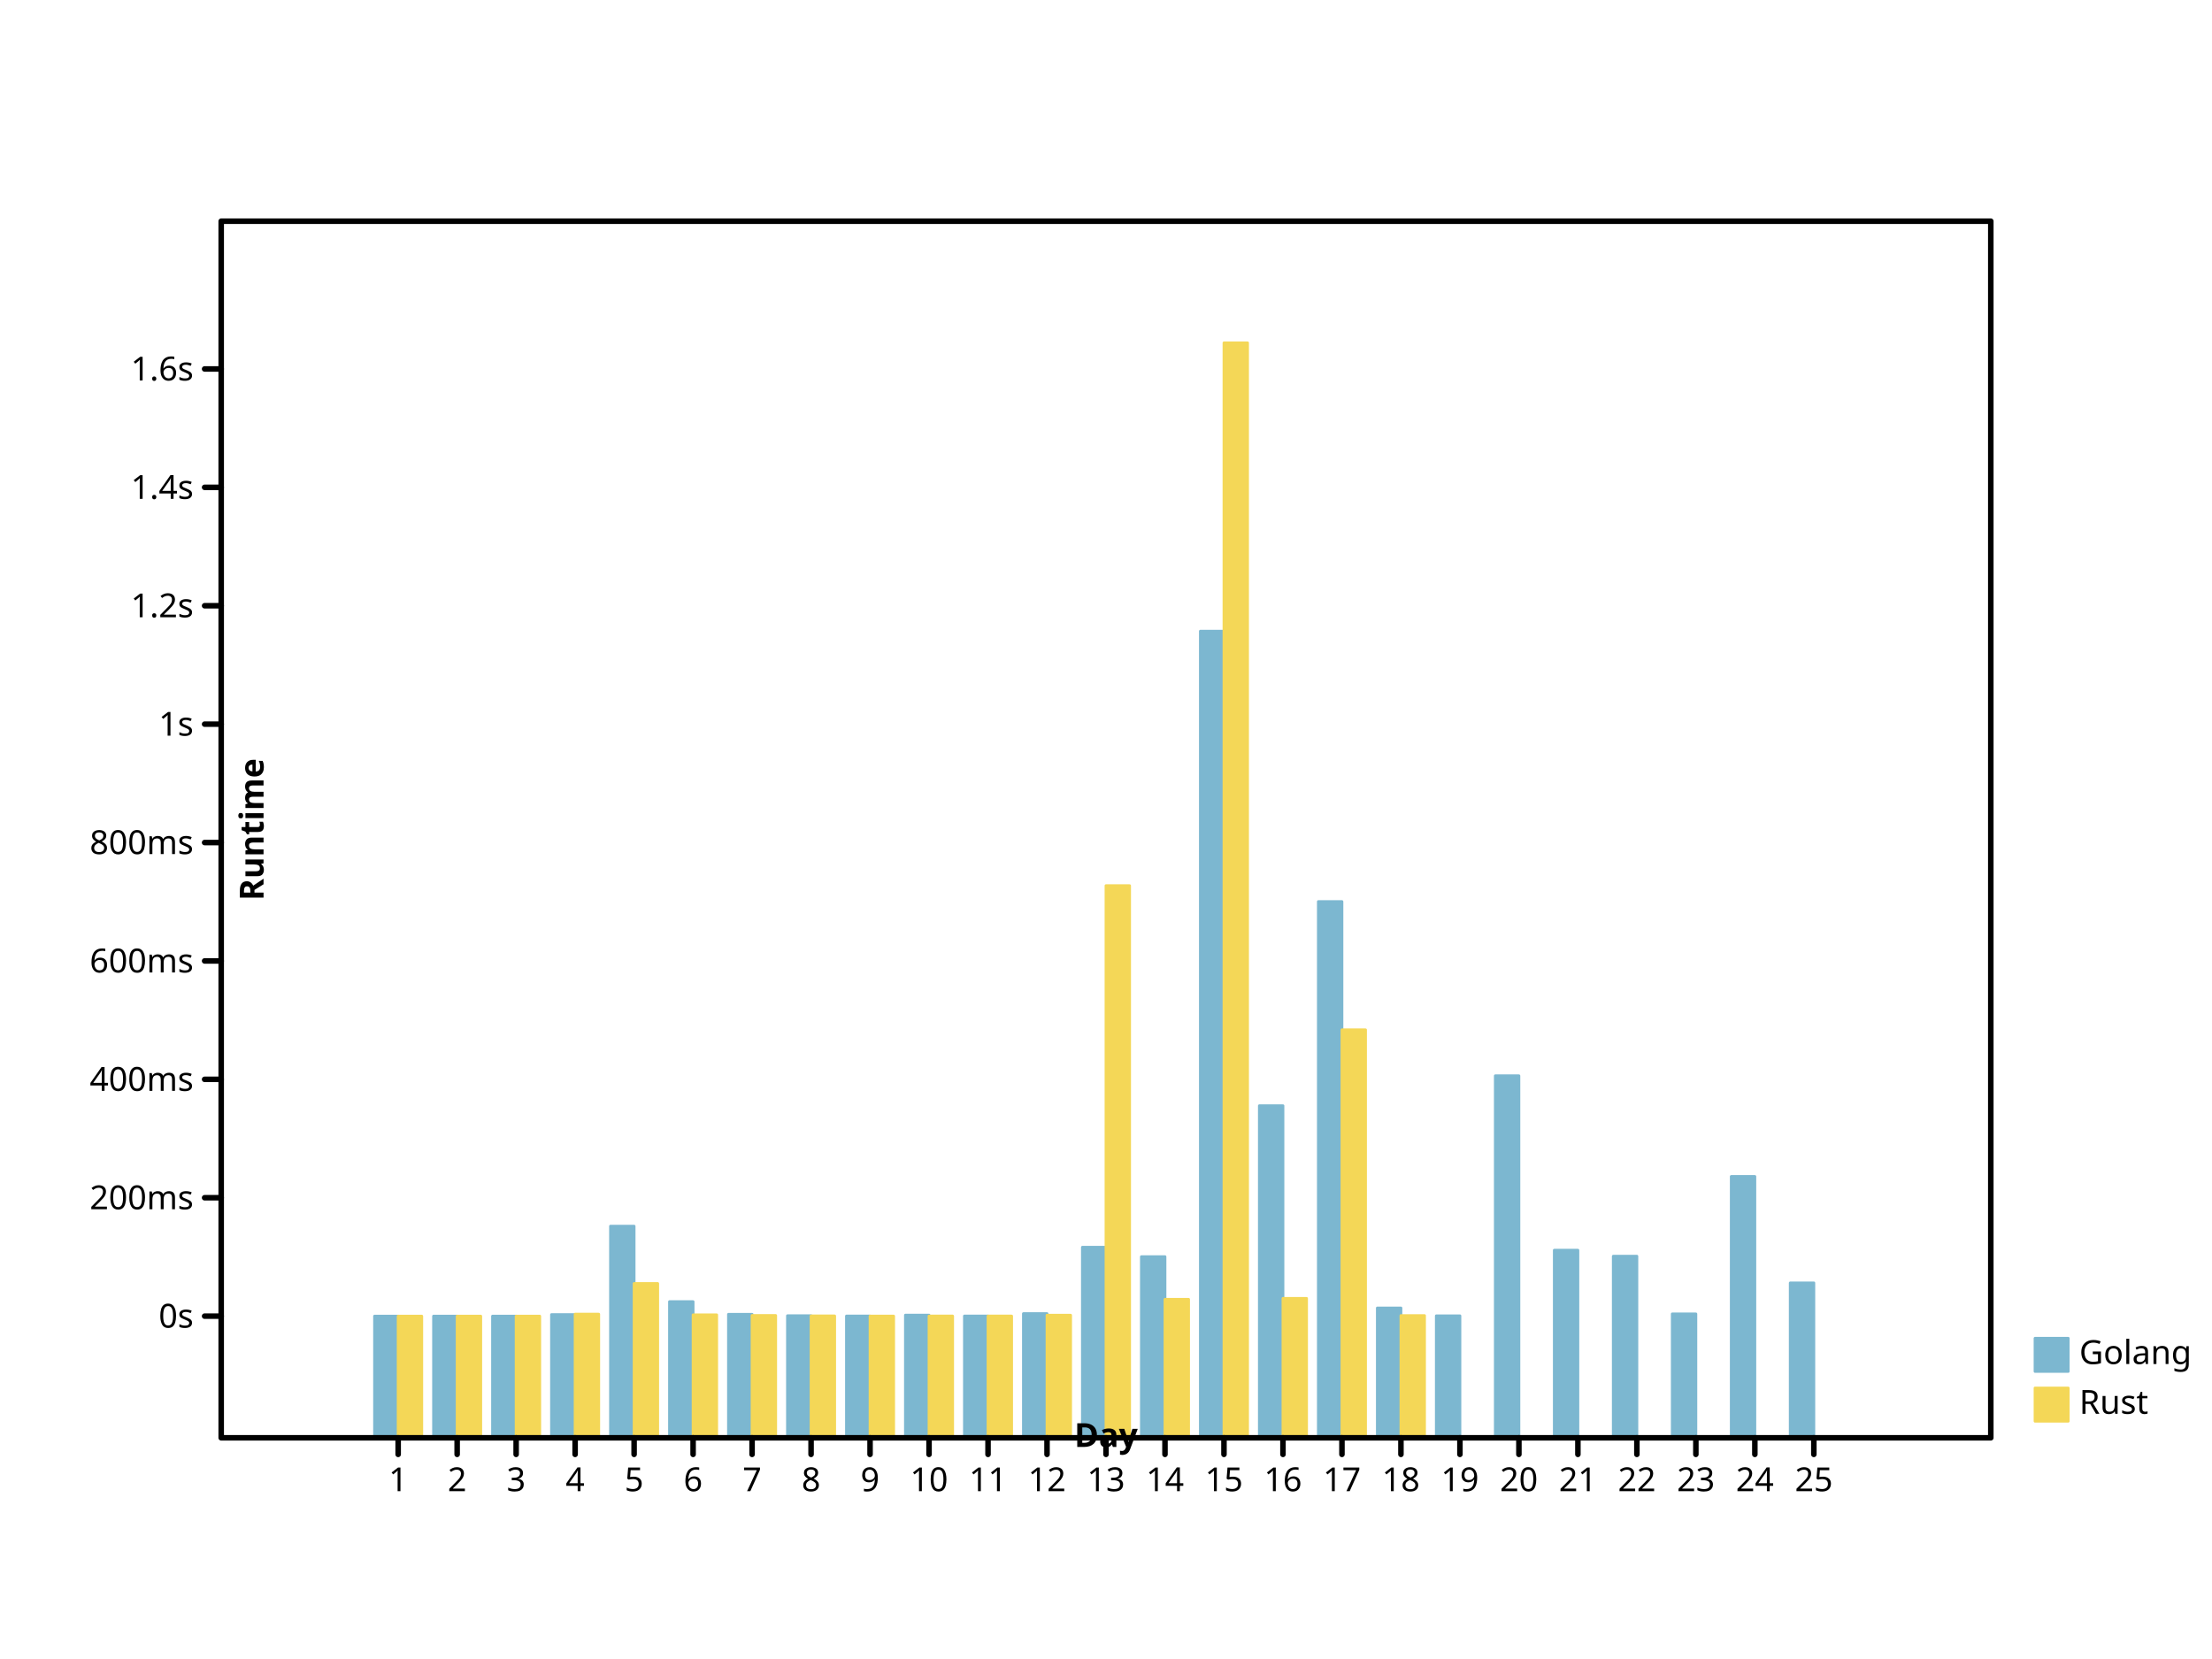
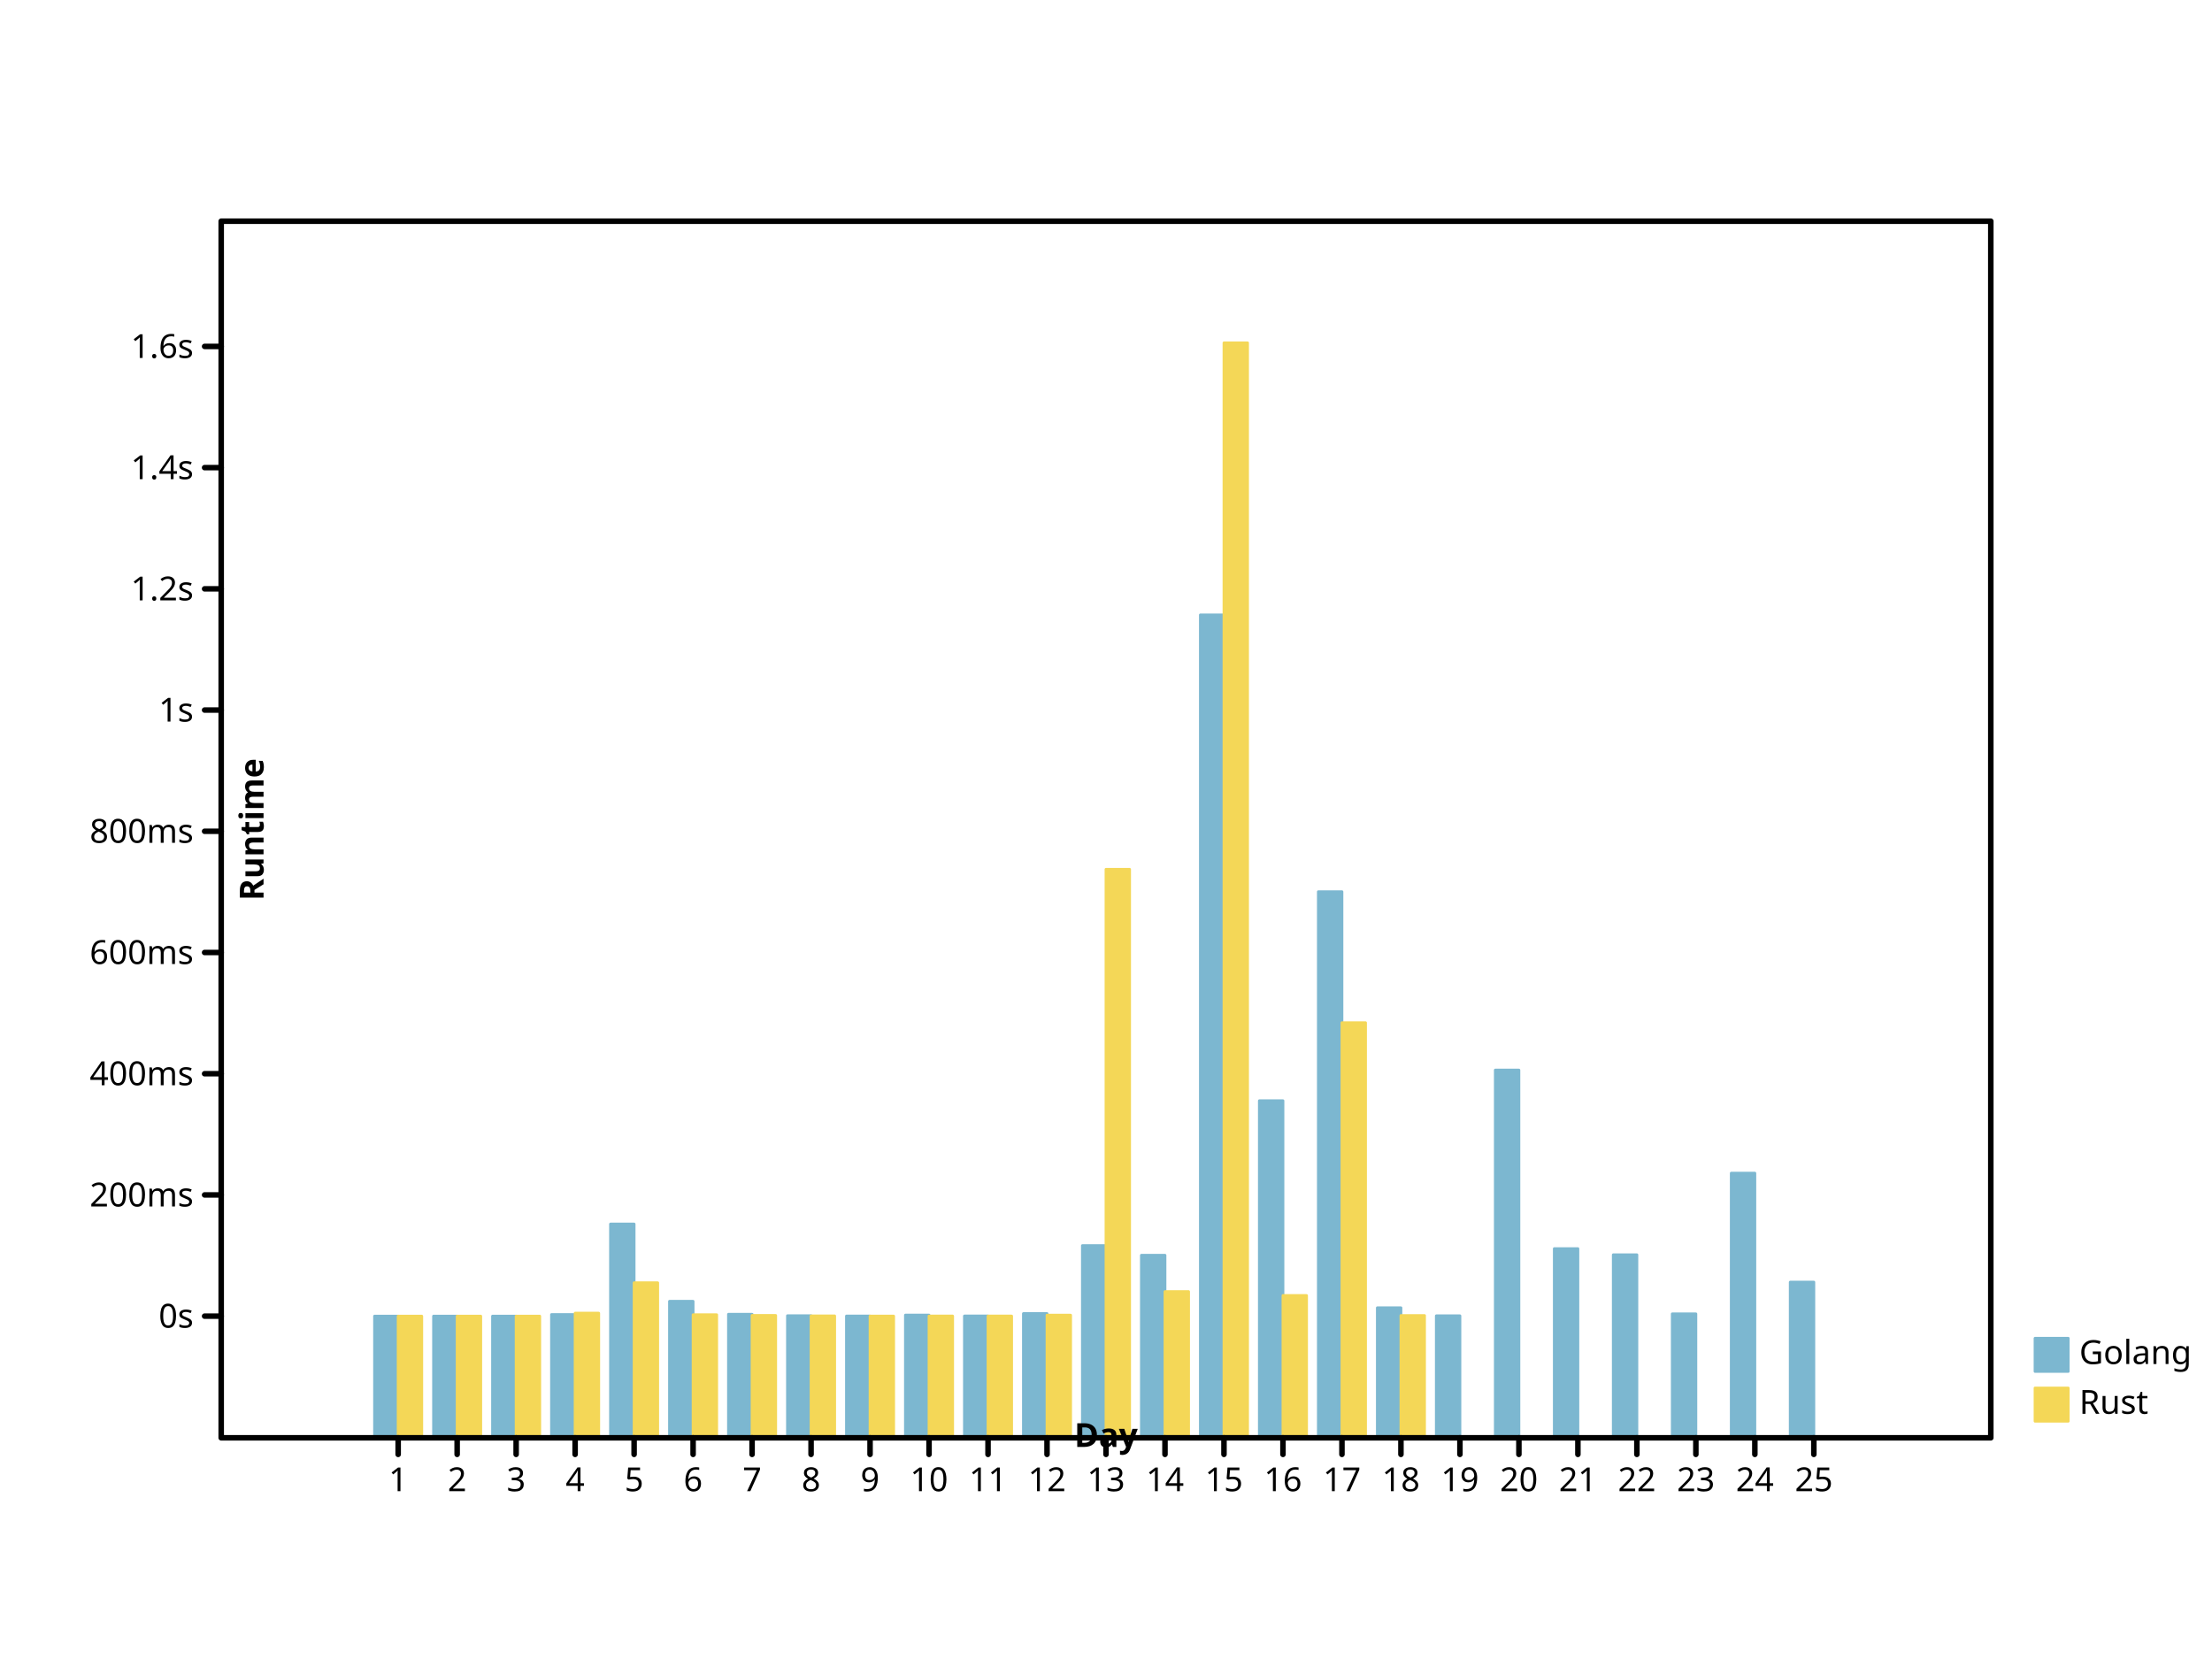
- <svg xmlns="http://www.w3.org/2000/svg" width="800" height="600" viewbox="0 0 800 600" preserveAspectRatio="xMidYMid meet">
+ <svg xmlns="http://www.w3.org/2000/svg" height="600" viewbox="0 0 800 600" preserveAspectRatio="xMidYMid meet" width="800">
  <defs>
-     <marker viewBox="0 0 10 10 " refX="5" refY="5" markerUnits="userSpaceOnUse" markerWidth="2%" markerHeight="2%" id="circle">
-       <circle r="3" fill="none" stroke="black" cx="5" cy="5" />
+     <marker markerHeight="2%" id="circle" viewBox="0 0 10 10 " refX="5" refY="5" markerUnits="userSpaceOnUse" markerWidth="2%">
+       <circle cx="5" cy="5" r="3" fill="none" stroke="black" />
    </marker>
-     <marker refX="5" refY="5" markerUnits="userSpaceOnUse" markerWidth="2%" markerHeight="2%" id="filled-circle" viewBox="0 0 10 10 ">
-       <circle cy="5" r="3" fill="black" stroke="none" cx="5" />
+     <marker refY="5" markerUnits="userSpaceOnUse" markerWidth="2%" markerHeight="2%" id="filled-circle" viewBox="0 0 10 10 " refX="5">
+       <circle cx="5" cy="5" r="3" fill="black" stroke="none" />
    </marker>
-     <marker markerWidth="2%" markerHeight="2%" id="square" viewBox="0 0 10 10 " refX="5" refY="5" markerUnits="userSpaceOnUse">
-       <rect x="2" y="2" width="6" height="6" fill="none" stroke="black" />
+     <marker viewBox="0 0 10 10 " refX="5" refY="5" markerUnits="userSpaceOnUse" markerWidth="2%" markerHeight="2%" id="square">
+       <rect fill="none" stroke="black" x="2" y="2" width="6" height="6" />
    </marker>
-     <marker markerHeight="2%" id="filled-square" viewBox="0 0 10 10 " refX="5" refY="5" markerUnits="userSpaceOnUse" markerWidth="2%">
+     <marker markerUnits="userSpaceOnUse" markerWidth="2%" markerHeight="2%" id="filled-square" viewBox="0 0 10 10 " refX="5" refY="5">
      <rect x="2" y="2" width="6" height="6" fill="black" stroke="none" />
    </marker>
  </defs>
-   <g stroke-width="1px" stroke-linecap="round" stroke-linejoin="round" transform="translate(80 520 )scale(1 -1 )" fill="hsl(198, 47%, 65%)" stroke="hsl(198, 47%, 65%)">
-     <rect x="5.546667e+01" y="0" width="8.533333e+00" height="4.400873e+01" vector-effect="non-scaling-stroke" />
-     <rect height="4.400677e+01" vector-effect="non-scaling-stroke" x="7.680000e+01" y="0" width="8.533333e+00" />
-     <rect vector-effect="non-scaling-stroke" x="9.813333e+01" y="0" width="8.533333e+00" height="4.400692e+01" />
-     <rect vector-effect="non-scaling-stroke" x="1.194667e+02" y="0" width="8.533333e+00" height="4.456493e+01" />
-     <rect vector-effect="non-scaling-stroke" x="1.408000e+02" y="0" width="8.533333e+00" height="7.653967e+01" />
-     <rect height="4.924276e+01" vector-effect="non-scaling-stroke" x="1.621333e+02" y="0" width="8.533333e+00" />
-     <rect vector-effect="non-scaling-stroke" x="1.834667e+02" y="0" width="8.533333e+00" height="4.466136e+01" />
-     <rect vector-effect="non-scaling-stroke" x="2.048000e+02" y="0" width="8.533333e+00" height="4.414479e+01" />
-     <rect width="8.533333e+00" height="4.403895e+01" vector-effect="non-scaling-stroke" x="2.261333e+02" y="0" />
-     <rect vector-effect="non-scaling-stroke" x="2.474667e+02" y="0" width="8.533333e+00" height="4.437333e+01" />
-     <rect vector-effect="non-scaling-stroke" x="2.688000e+02" y="0" width="8.533333e+00" height="4.405425e+01" />
-     <rect x="2.901333e+02" y="0" width="8.533333e+00" height="4.490996e+01" vector-effect="non-scaling-stroke" />
-     <rect vector-effect="non-scaling-stroke" x="3.114667e+02" y="0" width="8.533333e+00" height="6.892343e+01" />
-     <rect vector-effect="non-scaling-stroke" x="3.328000e+02" y="0" width="8.533333e+00" height="6.550518e+01" />
-     <rect height="2.917216e+02" vector-effect="non-scaling-stroke" x="3.541333e+02" y="0" width="8.533333e+00" />
-     <rect y="0" width="8.533333e+00" height="1.200934e+02" vector-effect="non-scaling-stroke" x="3.754667e+02" />
-     <rect width="8.533333e+00" height="1.939347e+02" vector-effect="non-scaling-stroke" x="3.968000e+02" y="0" />
-     <rect width="8.533333e+00" height="4.695437e+01" vector-effect="non-scaling-stroke" x="4.181333e+02" y="0" />
-     <rect height="4.411780e+01" vector-effect="non-scaling-stroke" x="4.394667e+02" y="0" width="8.533333e+00" />
-     <rect height="1.309280e+02" vector-effect="non-scaling-stroke" x="4.608000e+02" y="0" width="8.533333e+00" />
-     <rect width="8.533333e+00" height="6.784379e+01" vector-effect="non-scaling-stroke" x="4.821333e+02" y="0" />
-     <rect width="8.533333e+00" height="6.567686e+01" vector-effect="non-scaling-stroke" x="5.034667e+02" y="0" />
-     <rect height="4.480918e+01" vector-effect="non-scaling-stroke" x="5.248000e+02" y="0" width="8.533333e+00" />
-     <rect x="5.461333e+02" y="0" width="8.533333e+00" height="9.451036e+01" vector-effect="non-scaling-stroke" />
-     <rect width="8.533333e+00" height="5.601618e+01" vector-effect="non-scaling-stroke" x="5.674667e+02" y="0" />
+   <g stroke="hsl(198, 47%, 65%)" stroke-width="1px" stroke-linecap="round" stroke-linejoin="round" transform="translate(80 520 )scale(1 -1 )" fill="hsl(198, 47%, 65%)">
+     <rect width="8.533333e+00" height="4.400893e+01" vector-effect="non-scaling-stroke" x="5.546667e+01" y="0" />
+     <rect y="0" width="8.533333e+00" height="4.400693e+01" vector-effect="non-scaling-stroke" x="7.680000e+01" />
+     <rect vector-effect="non-scaling-stroke" x="9.813333e+01" y="0" width="8.533333e+00" height="4.400709e+01" />
+     <rect width="8.533333e+00" height="4.457837e+01" vector-effect="non-scaling-stroke" x="1.194667e+02" y="0" />
+     <rect vector-effect="non-scaling-stroke" x="1.408000e+02" y="0" width="8.533333e+00" height="7.731388e+01" />
+     <rect x="1.621333e+02" y="0" width="8.533333e+00" height="4.936750e+01" vector-effect="non-scaling-stroke" />
+     <rect y="0" width="8.533333e+00" height="4.467709e+01" vector-effect="non-scaling-stroke" x="1.834667e+02" />
+     <rect height="4.414824e+01" vector-effect="non-scaling-stroke" x="2.048000e+02" y="0" width="8.533333e+00" />
+     <rect vector-effect="non-scaling-stroke" x="2.261333e+02" y="0" width="8.533333e+00" height="4.403988e+01" />
+     <rect x="2.474667e+02" y="0" width="8.533333e+00" height="4.438221e+01" vector-effect="non-scaling-stroke" />
+     <rect x="2.688000e+02" y="0" width="8.533333e+00" height="4.405554e+01" vector-effect="non-scaling-stroke" />
+     <rect vector-effect="non-scaling-stroke" x="2.901333e+02" y="0" width="8.533333e+00" height="4.493161e+01" />
+     <rect vector-effect="non-scaling-stroke" x="3.114667e+02" y="0" width="8.533333e+00" height="6.951643e+01" />
+     <rect vector-effect="non-scaling-stroke" x="3.328000e+02" y="0" width="8.533333e+00" height="6.601685e+01" />
+     <rect y="0" width="8.533333e+00" height="2.976156e+02" vector-effect="non-scaling-stroke" x="3.541333e+02" />
+     <rect vector-effect="non-scaling-stroke" x="3.754667e+02" y="0" width="8.533333e+00" height="1.219039e+02" />
+     <rect x="3.968000e+02" y="0" width="8.533333e+00" height="1.975021e+02" vector-effect="non-scaling-stroke" />
+     <rect y="0" width="8.533333e+00" height="4.702467e+01" vector-effect="non-scaling-stroke" x="4.181333e+02" />
+     <rect width="8.533333e+00" height="4.412060e+01" vector-effect="non-scaling-stroke" x="4.394667e+02" y="0" />
+     <rect vector-effect="non-scaling-stroke" x="4.608000e+02" y="0" width="8.533333e+00" height="1.329963e+02" />
+     <rect width="8.533333e+00" height="6.841111e+01" vector-effect="non-scaling-stroke" x="4.821333e+02" y="0" />
+     <rect y="0" width="8.533333e+00" height="6.619262e+01" vector-effect="non-scaling-stroke" x="5.034667e+02" />
+     <rect height="4.482843e+01" vector-effect="non-scaling-stroke" x="5.248000e+02" y="0" width="8.533333e+00" />
+     <rect vector-effect="non-scaling-stroke" x="5.461333e+02" y="0" width="8.533333e+00" height="9.571215e+01" />
+     <rect width="8.533333e+00" height="5.630208e+01" vector-effect="non-scaling-stroke" x="5.674667e+02" y="0" />
  </g>
-   <g stroke-linecap="round" stroke-linejoin="round" transform="translate(80 520 )scale(1 -1 )" fill="hsl(49, 88%, 65%)" stroke="hsl(49, 88%, 65%)" stroke-width="1px">
-     <rect width="8.533333e+00" height="4.400065e+01" vector-effect="non-scaling-stroke" x="64" y="0" />
-     <rect x="8.533333e+01" y="0" width="8.533333e+00" height="4.400359e+01" vector-effect="non-scaling-stroke" />
-     <rect x="1.066667e+02" y="0" width="8.533333e+00" height="4.400452e+01" vector-effect="non-scaling-stroke" />
-     <rect width="8.533333e+00" height="4.471941e+01" vector-effect="non-scaling-stroke" x="128" y="0" />
-     <rect y="0" width="8.533333e+00" height="5.580168e+01" vector-effect="non-scaling-stroke" x="1.493333e+02" />
-     <rect x="1.706667e+02" y="0" width="8.533333e+00" height="4.447051e+01" vector-effect="non-scaling-stroke" />
-     <rect vector-effect="non-scaling-stroke" x="192" y="0" width="8.533333e+00" height="4.423506e+01" />
-     <rect x="2.133333e+02" y="0" width="8.533333e+00" height="4.408020e+01" vector-effect="non-scaling-stroke" />
-     <rect vector-effect="non-scaling-stroke" x="2.346667e+02" y="0" width="8.533333e+00" height="4.402254e+01" />
-     <rect vector-effect="non-scaling-stroke" x="2.560000e+02" y="0" width="8.533333e+00" height="4.404461e+01" />
-     <rect height="4.403912e+01" vector-effect="non-scaling-stroke" x="2.773333e+02" y="0" width="8.533333e+00" />
-     <rect vector-effect="non-scaling-stroke" x="2.986667e+02" y="0" width="8.533333e+00" height="4.434157e+01" />
-     <rect width="8.533333e+00" height="1.996872e+02" vector-effect="non-scaling-stroke" x="320" y="0" />
-     <rect x="3.413333e+02" y="0" width="8.533333e+00" height="5.008636e+01" vector-effect="non-scaling-stroke" />
-     <rect x="3.626667e+02" y="0" width="8.533333e+00" height="396" vector-effect="non-scaling-stroke" />
-     <rect y="0" width="8.533333e+00" height="5.041445e+01" vector-effect="non-scaling-stroke" x="384" />
-     <rect x="4.053333e+02" y="0" width="8.533333e+00" height="1.475452e+02" vector-effect="non-scaling-stroke" />
-     <rect x="4.266667e+02" y="0" width="8.533333e+00" height="4.420129e+01" vector-effect="non-scaling-stroke" />
+   <g fill="hsl(49, 88%, 65%)" stroke="hsl(49, 88%, 65%)" stroke-width="1px" stroke-linecap="round" stroke-linejoin="round" transform="translate(80 520 )scale(1 -1 )">
+     <rect vector-effect="non-scaling-stroke" x="64" y="0" width="8.533333e+00" height="4.400062e+01" />
+     <rect vector-effect="non-scaling-stroke" x="8.533333e+01" y="0" width="8.533333e+00" height="4.400376e+01" />
+     <rect height="4.400473e+01" vector-effect="non-scaling-stroke" x="1.066667e+02" y="0" width="8.533333e+00" />
+     <rect width="8.533333e+00" height="4.507984e+01" vector-effect="non-scaling-stroke" x="128" y="0" />
+     <rect width="8.533333e+00" height="5.607149e+01" vector-effect="non-scaling-stroke" x="1.493333e+02" y="0" />
+     <rect x="1.706667e+02" y="0" width="8.533333e+00" height="4.450781e+01" vector-effect="non-scaling-stroke" />
+     <rect x="192" y="0" width="8.533333e+00" height="4.424840e+01" vector-effect="non-scaling-stroke" />
+     <rect y="0" width="8.533333e+00" height="4.408988e+01" vector-effect="non-scaling-stroke" x="2.133333e+02" />
+     <rect x="2.346667e+02" y="0" width="8.533333e+00" height="4.402210e+01" vector-effect="non-scaling-stroke" />
+     <rect width="8.533333e+00" height="4.404608e+01" vector-effect="non-scaling-stroke" x="2.560000e+02" y="0" />
+     <rect y="0" width="8.533333e+00" height="4.403610e+01" vector-effect="non-scaling-stroke" x="2.773333e+02" />
+     <rect vector-effect="non-scaling-stroke" x="2.986667e+02" y="0" width="8.533333e+00" height="4.435463e+01" />
+     <rect width="8.533333e+00" height="2.056085e+02" vector-effect="non-scaling-stroke" x="320" y="0" />
+     <rect vector-effect="non-scaling-stroke" x="3.413333e+02" y="0" width="8.533333e+00" height="5.287844e+01" />
+     <rect y="0" width="8.533333e+00" height="396" vector-effect="non-scaling-stroke" x="3.626667e+02" />
+     <rect height="5.146372e+01" vector-effect="non-scaling-stroke" x="384" y="0" width="8.533333e+00" />
+     <rect height="1.501152e+02" vector-effect="non-scaling-stroke" x="4.053333e+02" y="0" width="8.533333e+00" />
+     <rect vector-effect="non-scaling-stroke" x="4.266667e+02" y="0" width="8.533333e+00" height="4.422004e+01" />
  </g>
-   <g stroke-linejoin="round" font-family="sans-serif" dominant-baseline="hanging" stroke="hsl(198, 47%, 65%)" stroke-width="1px" font-weight="normal" text-anchor="start" fill="hsl(198, 47%, 65%)" font-size="12px" font-style="normal" stroke-linecap="round">
-     <rect vector-effect="non-scaling-stroke" x="736" y="484" width="12" height="12" />
+   <g stroke="hsl(198, 47%, 65%)" font-size="12px" stroke-width="1px" stroke-linecap="round" font-style="normal" text-anchor="start" dominant-baseline="hanging" font-weight="normal" fill="hsl(198, 47%, 65%)" stroke-linejoin="round" font-family="sans-serif">
+     <rect height="12" vector-effect="non-scaling-stroke" x="736" y="484" width="12" />
    <g stroke="black" fill="black">
      <text x="752" y="484" dominant-baseline="hanging" stroke="none" vector-effect="non-scaling-stroke">Golang</text>
    </g>
-     <g stroke="hsl(49, 88%, 65%)" font-family="sans-serif" stroke-linecap="round" stroke-width="1px" font-size="12px" font-weight="normal" fill="hsl(49, 88%, 65%)" stroke-linejoin="round" font-style="normal" text-anchor="start" dominant-baseline="hanging">
-       <rect vector-effect="non-scaling-stroke" x="736" y="502" width="12" height="12" />
+     <g stroke-linejoin="round" font-size="12px" stroke-width="1px" stroke-linecap="round" font-style="normal" stroke="hsl(49, 88%, 65%)" font-family="sans-serif" font-weight="normal" text-anchor="start" dominant-baseline="hanging" fill="hsl(49, 88%, 65%)">
+       <rect y="502" width="12" height="12" vector-effect="non-scaling-stroke" x="736" />
      <g fill="black" stroke="black">
        <text vector-effect="non-scaling-stroke" x="752" y="502" dominant-baseline="hanging" stroke="none">Rust</text>
-         <g stroke-width="2px" font-size="12px" text-anchor="start" dominant-baseline="hanging" stroke-linecap="round" fill="none" font-weight="normal" stroke-linejoin="round" font-family="sans-serif" font-style="normal">
-           <rect vector-effect="non-scaling-stroke" x="80" y="80" width="640" height="440" />
+         <g font-weight="normal" fill="none" font-size="12px" dominant-baseline="hanging" stroke-width="2px" stroke-linecap="round" font-style="normal" stroke-linejoin="round" font-family="sans-serif" text-anchor="start">
+           <rect height="440" vector-effect="non-scaling-stroke" x="80" y="80" width="640" />
        </g>
-         <g stroke-linecap="round" stroke-width="2px" text-anchor="start" dominant-baseline="hanging" stroke-linejoin="round" font-family="sans-serif" transform="translate(80 520 )scale(1 -1 )" stroke="black" font-size="12px" font-style="normal" font-weight="normal" fill="none">
-           <path vector-effect="non-scaling-stroke" d="M64,0 L64,-6 M8.533333e+01,0 L8.533333e+01,-6 M1.066667e+02,0 L1.066667e+02,-6 M128,0 L128,-6 M1.493333e+02,0 L1.493333e+02,-6 M1.706667e+02,0 L1.706667e+02,-6 M192,0 L192,-6 M2.133333e+02,0 L2.133333e+02,-6 M2.346667e+02,0 L2.346667e+02,-6 M256,0 L256,-6 M2.773333e+02,0 L2.773333e+02,-6 M2.986667e+02,0 L2.986667e+02,-6 M320,0 L320,-6 M3.413333e+02,0 L3.413333e+02,-6 M3.626667e+02,0 L3.626667e+02,-6 M384,0 L384,-6 M4.053333e+02,0 L4.053333e+02,-6 M4.266667e+02,0 L4.266667e+02,-6 M448,0 L448,-6 M4.693333e+02,0 L4.693333e+02,-6 M4.906667e+02,0 L4.906667e+02,-6 M512,0 L512,-6 M5.333333e+02,0 L5.333333e+02,-6 M5.546667e+02,0 L5.546667e+02,-6 M576,0 L576,-6 " />
+         <g transform="translate(80 520 )scale(1 -1 )" fill="none" stroke="black" stroke-linejoin="round" font-family="sans-serif" stroke-width="2px" stroke-linecap="round" font-weight="normal" font-size="12px" dominant-baseline="hanging" font-style="normal" text-anchor="start">
+           <path d="M64,0 L64,-6 M8.533333e+01,0 L8.533333e+01,-6 M1.066667e+02,0 L1.066667e+02,-6 M128,0 L128,-6 M1.493333e+02,0 L1.493333e+02,-6 M1.706667e+02,0 L1.706667e+02,-6 M192,0 L192,-6 M2.133333e+02,0 L2.133333e+02,-6 M2.346667e+02,0 L2.346667e+02,-6 M256,0 L256,-6 M2.773333e+02,0 L2.773333e+02,-6 M2.986667e+02,0 L2.986667e+02,-6 M320,0 L320,-6 M3.413333e+02,0 L3.413333e+02,-6 M3.626667e+02,0 L3.626667e+02,-6 M384,0 L384,-6 M4.053333e+02,0 L4.053333e+02,-6 M4.266667e+02,0 L4.266667e+02,-6 M448,0 L448,-6 M4.693333e+02,0 L4.693333e+02,-6 M4.906667e+02,0 L4.906667e+02,-6 M512,0 L512,-6 M5.333333e+02,0 L5.333333e+02,-6 M5.546667e+02,0 L5.546667e+02,-6 M576,0 L576,-6 " vector-effect="non-scaling-stroke" />
        </g>
-         <g font-family="sans-serif" fill="black" stroke="black" font-style="normal" dominant-baseline="hanging" stroke-linecap="round" transform="translate(80 520 )scale(1 1 )" stroke-width="2px" font-size="12px" font-weight="normal" text-anchor="middle" stroke-linejoin="round">
+         <g stroke-width="2px" font-style="normal" font-weight="normal" text-anchor="middle" transform="translate(80 520 )scale(1 1 )" font-family="sans-serif" dominant-baseline="hanging" stroke-linecap="round" fill="black" stroke="black" stroke-linejoin="round" font-size="12px">
          <text stroke="none" vector-effect="non-scaling-stroke" x="64" y="10" dominant-baseline="hanging">1</text>
-           <text x="8.533333e+01" y="10" dominant-baseline="hanging" stroke="none" vector-effect="non-scaling-stroke">2</text>
-           <text stroke="none" vector-effect="non-scaling-stroke" x="1.066667e+02" y="10" dominant-baseline="hanging">3</text>
-           <text stroke="none" vector-effect="non-scaling-stroke" x="128" y="10" dominant-baseline="hanging">4</text>
-           <text stroke="none" vector-effect="non-scaling-stroke" x="1.493333e+02" y="10" dominant-baseline="hanging">5</text>
-           <text stroke="none" vector-effect="non-scaling-stroke" x="1.706667e+02" y="10" dominant-baseline="hanging">6</text>
-           <text x="192" y="10" dominant-baseline="hanging" stroke="none" vector-effect="non-scaling-stroke">7</text>
-           <text y="10" dominant-baseline="hanging" stroke="none" vector-effect="non-scaling-stroke" x="2.133333e+02">8</text>
-           <text stroke="none" vector-effect="non-scaling-stroke" x="2.346667e+02" y="10" dominant-baseline="hanging">9</text>
-           <text stroke="none" vector-effect="non-scaling-stroke" x="256" y="10" dominant-baseline="hanging">10</text>
+           <text stroke="none" vector-effect="non-scaling-stroke" x="8.533333e+01" y="10" dominant-baseline="hanging">2</text>
+           <text vector-effect="non-scaling-stroke" x="1.066667e+02" y="10" dominant-baseline="hanging" stroke="none">3</text>
+           <text dominant-baseline="hanging" stroke="none" vector-effect="non-scaling-stroke" x="128" y="10">4</text>
+           <text dominant-baseline="hanging" stroke="none" vector-effect="non-scaling-stroke" x="1.493333e+02" y="10">5</text>
+           <text y="10" dominant-baseline="hanging" stroke="none" vector-effect="non-scaling-stroke" x="1.706667e+02">6</text>
+           <text dominant-baseline="hanging" stroke="none" vector-effect="non-scaling-stroke" x="192" y="10">7</text>
+           <text x="2.133333e+02" y="10" dominant-baseline="hanging" stroke="none" vector-effect="non-scaling-stroke">8</text>
+           <text dominant-baseline="hanging" stroke="none" vector-effect="non-scaling-stroke" x="2.346667e+02" y="10">9</text>
+           <text y="10" dominant-baseline="hanging" stroke="none" vector-effect="non-scaling-stroke" x="256">10</text>
          <text x="2.773333e+02" y="10" dominant-baseline="hanging" stroke="none" vector-effect="non-scaling-stroke">11</text>
-           <text stroke="none" vector-effect="non-scaling-stroke" x="2.986667e+02" y="10" dominant-baseline="hanging">12</text>
-           <text y="10" dominant-baseline="hanging" stroke="none" vector-effect="non-scaling-stroke" x="320">13</text>
+           <text x="2.986667e+02" y="10" dominant-baseline="hanging" stroke="none" vector-effect="non-scaling-stroke">12</text>
+           <text vector-effect="non-scaling-stroke" x="320" y="10" dominant-baseline="hanging" stroke="none">13</text>
          <text stroke="none" vector-effect="non-scaling-stroke" x="3.413333e+02" y="10" dominant-baseline="hanging">14</text>
-           <text y="10" dominant-baseline="hanging" stroke="none" vector-effect="non-scaling-stroke" x="3.626667e+02">15</text>
-           <text dominant-baseline="hanging" stroke="none" vector-effect="non-scaling-stroke" x="384" y="10">16</text>
+           <text stroke="none" vector-effect="non-scaling-stroke" x="3.626667e+02" y="10" dominant-baseline="hanging">15</text>
+           <text x="384" y="10" dominant-baseline="hanging" stroke="none" vector-effect="non-scaling-stroke">16</text>
          <text dominant-baseline="hanging" stroke="none" vector-effect="non-scaling-stroke" x="4.053333e+02" y="10">17</text>
          <text vector-effect="non-scaling-stroke" x="4.266667e+02" y="10" dominant-baseline="hanging" stroke="none">18</text>
-           <text stroke="none" vector-effect="non-scaling-stroke" x="448" y="10" dominant-baseline="hanging">19</text>
-           <text dominant-baseline="hanging" stroke="none" vector-effect="non-scaling-stroke" x="4.693333e+02" y="10">20</text>
-           <text x="4.906667e+02" y="10" dominant-baseline="hanging" stroke="none" vector-effect="non-scaling-stroke">21</text>
+           <text vector-effect="non-scaling-stroke" x="448" y="10" dominant-baseline="hanging" stroke="none">19</text>
+           <text y="10" dominant-baseline="hanging" stroke="none" vector-effect="non-scaling-stroke" x="4.693333e+02">20</text>
+           <text stroke="none" vector-effect="non-scaling-stroke" x="4.906667e+02" y="10" dominant-baseline="hanging">21</text>
          <text stroke="none" vector-effect="non-scaling-stroke" x="512" y="10" dominant-baseline="hanging">22</text>
-           <text dominant-baseline="hanging" stroke="none" vector-effect="non-scaling-stroke" x="5.333333e+02" y="10">23</text>
-           <text dominant-baseline="hanging" stroke="none" vector-effect="non-scaling-stroke" x="5.546667e+02" y="10">24</text>
-           <text vector-effect="non-scaling-stroke" x="576" y="10" dominant-baseline="hanging" stroke="none">25</text>
+           <text vector-effect="non-scaling-stroke" x="5.333333e+02" y="10" dominant-baseline="hanging" stroke="none">23</text>
+           <text vector-effect="non-scaling-stroke" x="5.546667e+02" y="10" dominant-baseline="hanging" stroke="none">24</text>
+           <text x="576" y="10" dominant-baseline="hanging" stroke="none" vector-effect="non-scaling-stroke">25</text>
        </g>
-         <g font-style="normal" font-weight="bold" stroke-linejoin="round" transform="translate(80 520 )scale(1 1 )rotate(0 0 0 )" text-anchor="middle" dominant-baseline="baseline" stroke="black" font-size="12px" stroke-linecap="round" font-family="sans-serif" fill="black" stroke-width="2px">
-           <text x="320" y="-6" dominant-baseline="baseline" stroke="none" vector-effect="non-scaling-stroke">Day</text>
+         <g stroke-linecap="round" font-style="normal" transform="translate(80 520 )scale(1 1 )rotate(0 0 0 )" stroke="black" font-size="12px" fill="black" font-weight="bold" text-anchor="middle" stroke-width="2px" stroke-linejoin="round" font-family="sans-serif" dominant-baseline="baseline">
+           <text stroke="none" vector-effect="non-scaling-stroke" x="320" y="-6" dominant-baseline="baseline">Day</text>
        </g>
-         <g transform="translate(80 520 )scale(1 -1 )" fill="black" font-style="normal" stroke-linecap="round" stroke-linejoin="round" font-family="sans-serif" text-anchor="middle" dominant-baseline="baseline" stroke="black" stroke-width="2px" font-size="12px" font-weight="bold">
-           <path d="M0,44 L-6,44 M0,8.682074e+01 L-6,8.682074e+01 M0,1.296415e+02 L-6,1.296415e+02 M0,1.724622e+02 L-6,1.724622e+02 M0,2.152830e+02 L-6,2.152830e+02 M0,2.581037e+02 L-6,2.581037e+02 M0,3.009245e+02 L-6,3.009245e+02 M0,3.437452e+02 L-6,3.437452e+02 M0,3.865659e+02 L-6,3.865659e+02 " vector-effect="non-scaling-stroke" />
+         <g stroke="black" font-style="normal" text-anchor="middle" dominant-baseline="baseline" stroke-width="2px" stroke-linecap="round" font-weight="bold" fill="black" stroke-linejoin="round" font-family="sans-serif" font-size="12px" transform="translate(80 520 )scale(1 -1 )">
+           <path vector-effect="non-scaling-stroke" d="M0,44 L-6,44 M0,8.783957e+01 L-6,8.783957e+01 M0,1.316791e+02 L-6,1.316791e+02 M0,1.755187e+02 L-6,1.755187e+02 M0,2.193583e+02 L-6,2.193583e+02 M0,2.631979e+02 L-6,2.631979e+02 M0,3.070374e+02 L-6,3.070374e+02 M0,3.508770e+02 L-6,3.508770e+02 M0,3.947166e+02 L-6,3.947166e+02 " />
        </g>
-         <g font-style="normal" stroke-linejoin="round" transform="translate(80 520 )scale(1 1 )" font-weight="normal" text-anchor="end" stroke="black" font-size="12px" stroke-linecap="round" font-family="sans-serif" dominant-baseline="middle" fill="black" stroke-width="2px">
-           <text stroke="none" vector-effect="non-scaling-stroke" x="-10" y="-44" dominant-baseline="middle">0s</text>
-           <text stroke="none" vector-effect="non-scaling-stroke" x="-10" y="-8.682074e+01" dominant-baseline="middle">200ms</text>
-           <text stroke="none" vector-effect="non-scaling-stroke" x="-10" y="-1.296415e+02" dominant-baseline="middle">400ms</text>
-           <text x="-10" y="-1.724622e+02" dominant-baseline="middle" stroke="none" vector-effect="non-scaling-stroke">600ms</text>
-           <text stroke="none" vector-effect="non-scaling-stroke" x="-10" y="-2.152830e+02" dominant-baseline="middle">800ms</text>
-           <text y="-2.581037e+02" dominant-baseline="middle" stroke="none" vector-effect="non-scaling-stroke" x="-10">1s</text>
-           <text x="-10" y="-3.009245e+02" dominant-baseline="middle" stroke="none" vector-effect="non-scaling-stroke">1.2s</text>
-           <text dominant-baseline="middle" stroke="none" vector-effect="non-scaling-stroke" x="-10" y="-3.437452e+02">1.4s</text>
-           <text stroke="none" vector-effect="non-scaling-stroke" x="-10" y="-3.865659e+02" dominant-baseline="middle">1.6s</text>
+         <g font-weight="normal" text-anchor="end" stroke-width="2px" font-family="sans-serif" stroke="black" fill="black" stroke-linejoin="round" transform="translate(80 520 )scale(1 1 )" stroke-linecap="round" font-style="normal" font-size="12px" dominant-baseline="middle">
+           <text x="-10" y="-44" dominant-baseline="middle" stroke="none" vector-effect="non-scaling-stroke">0s</text>
+           <text stroke="none" vector-effect="non-scaling-stroke" x="-10" y="-8.783957e+01" dominant-baseline="middle">200ms</text>
+           <text x="-10" y="-1.316791e+02" dominant-baseline="middle" stroke="none" vector-effect="non-scaling-stroke">400ms</text>
+           <text stroke="none" vector-effect="non-scaling-stroke" x="-10" y="-1.755187e+02" dominant-baseline="middle">600ms</text>
+           <text stroke="none" vector-effect="non-scaling-stroke" x="-10" y="-2.193583e+02" dominant-baseline="middle">800ms</text>
+           <text stroke="none" vector-effect="non-scaling-stroke" x="-10" y="-2.631979e+02" dominant-baseline="middle">1s</text>
+           <text y="-3.070374e+02" dominant-baseline="middle" stroke="none" vector-effect="non-scaling-stroke" x="-10">1.2s</text>
+           <text y="-3.508770e+02" dominant-baseline="middle" stroke="none" vector-effect="non-scaling-stroke" x="-10">1.4s</text>
+           <text stroke="none" vector-effect="non-scaling-stroke" x="-10" y="-3.947166e+02" dominant-baseline="middle">1.6s</text>
        </g>
-         <g stroke="black" font-size="12px" stroke-linecap="round" font-style="normal" font-weight="bold" text-anchor="middle" fill="black" transform="translate(80 520 )scale(1 1 )rotate(-90 0 0 )" dominant-baseline="hanging" stroke-width="2px" stroke-linejoin="round" font-family="sans-serif">
+         <g text-anchor="middle" stroke-width="2px" font-family="sans-serif" dominant-baseline="hanging" font-style="normal" font-weight="bold" stroke-linecap="round" transform="translate(80 520 )scale(1 1 )rotate(-90 0 0 )" stroke="black" stroke-linejoin="round" font-size="12px" fill="black">
          <text vector-effect="non-scaling-stroke" x="220" y="6" dominant-baseline="hanging" stroke="none">Runtime</text>
        </g>
      </g>
    </g>
  </g>
</svg>
